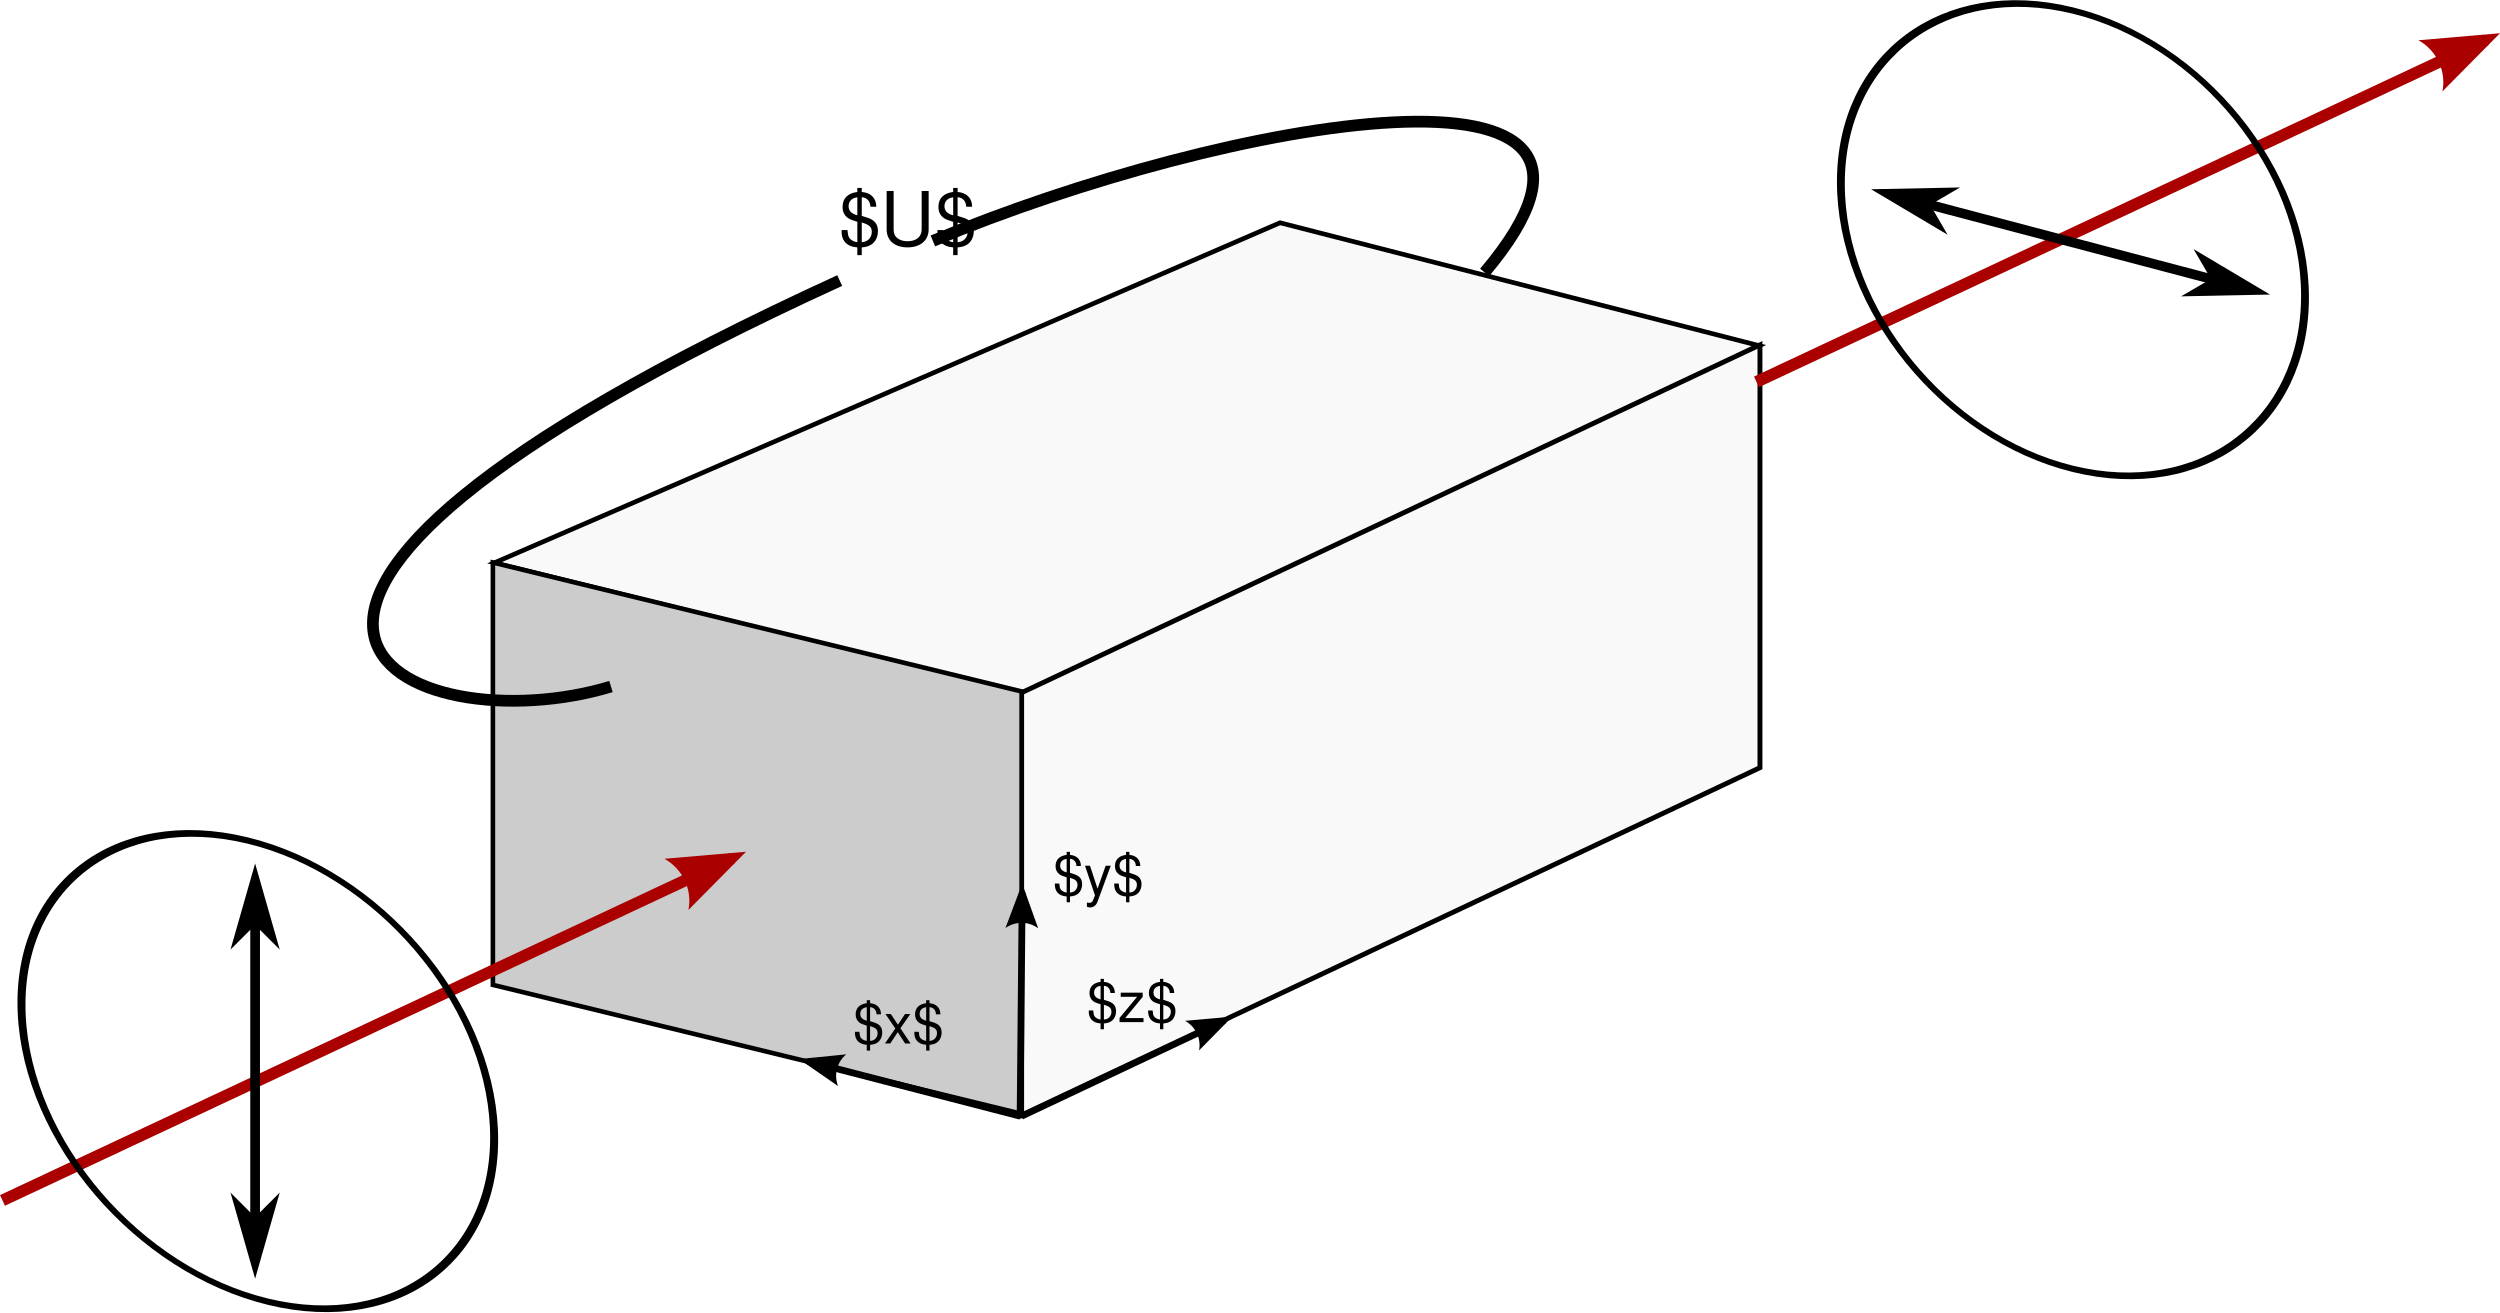
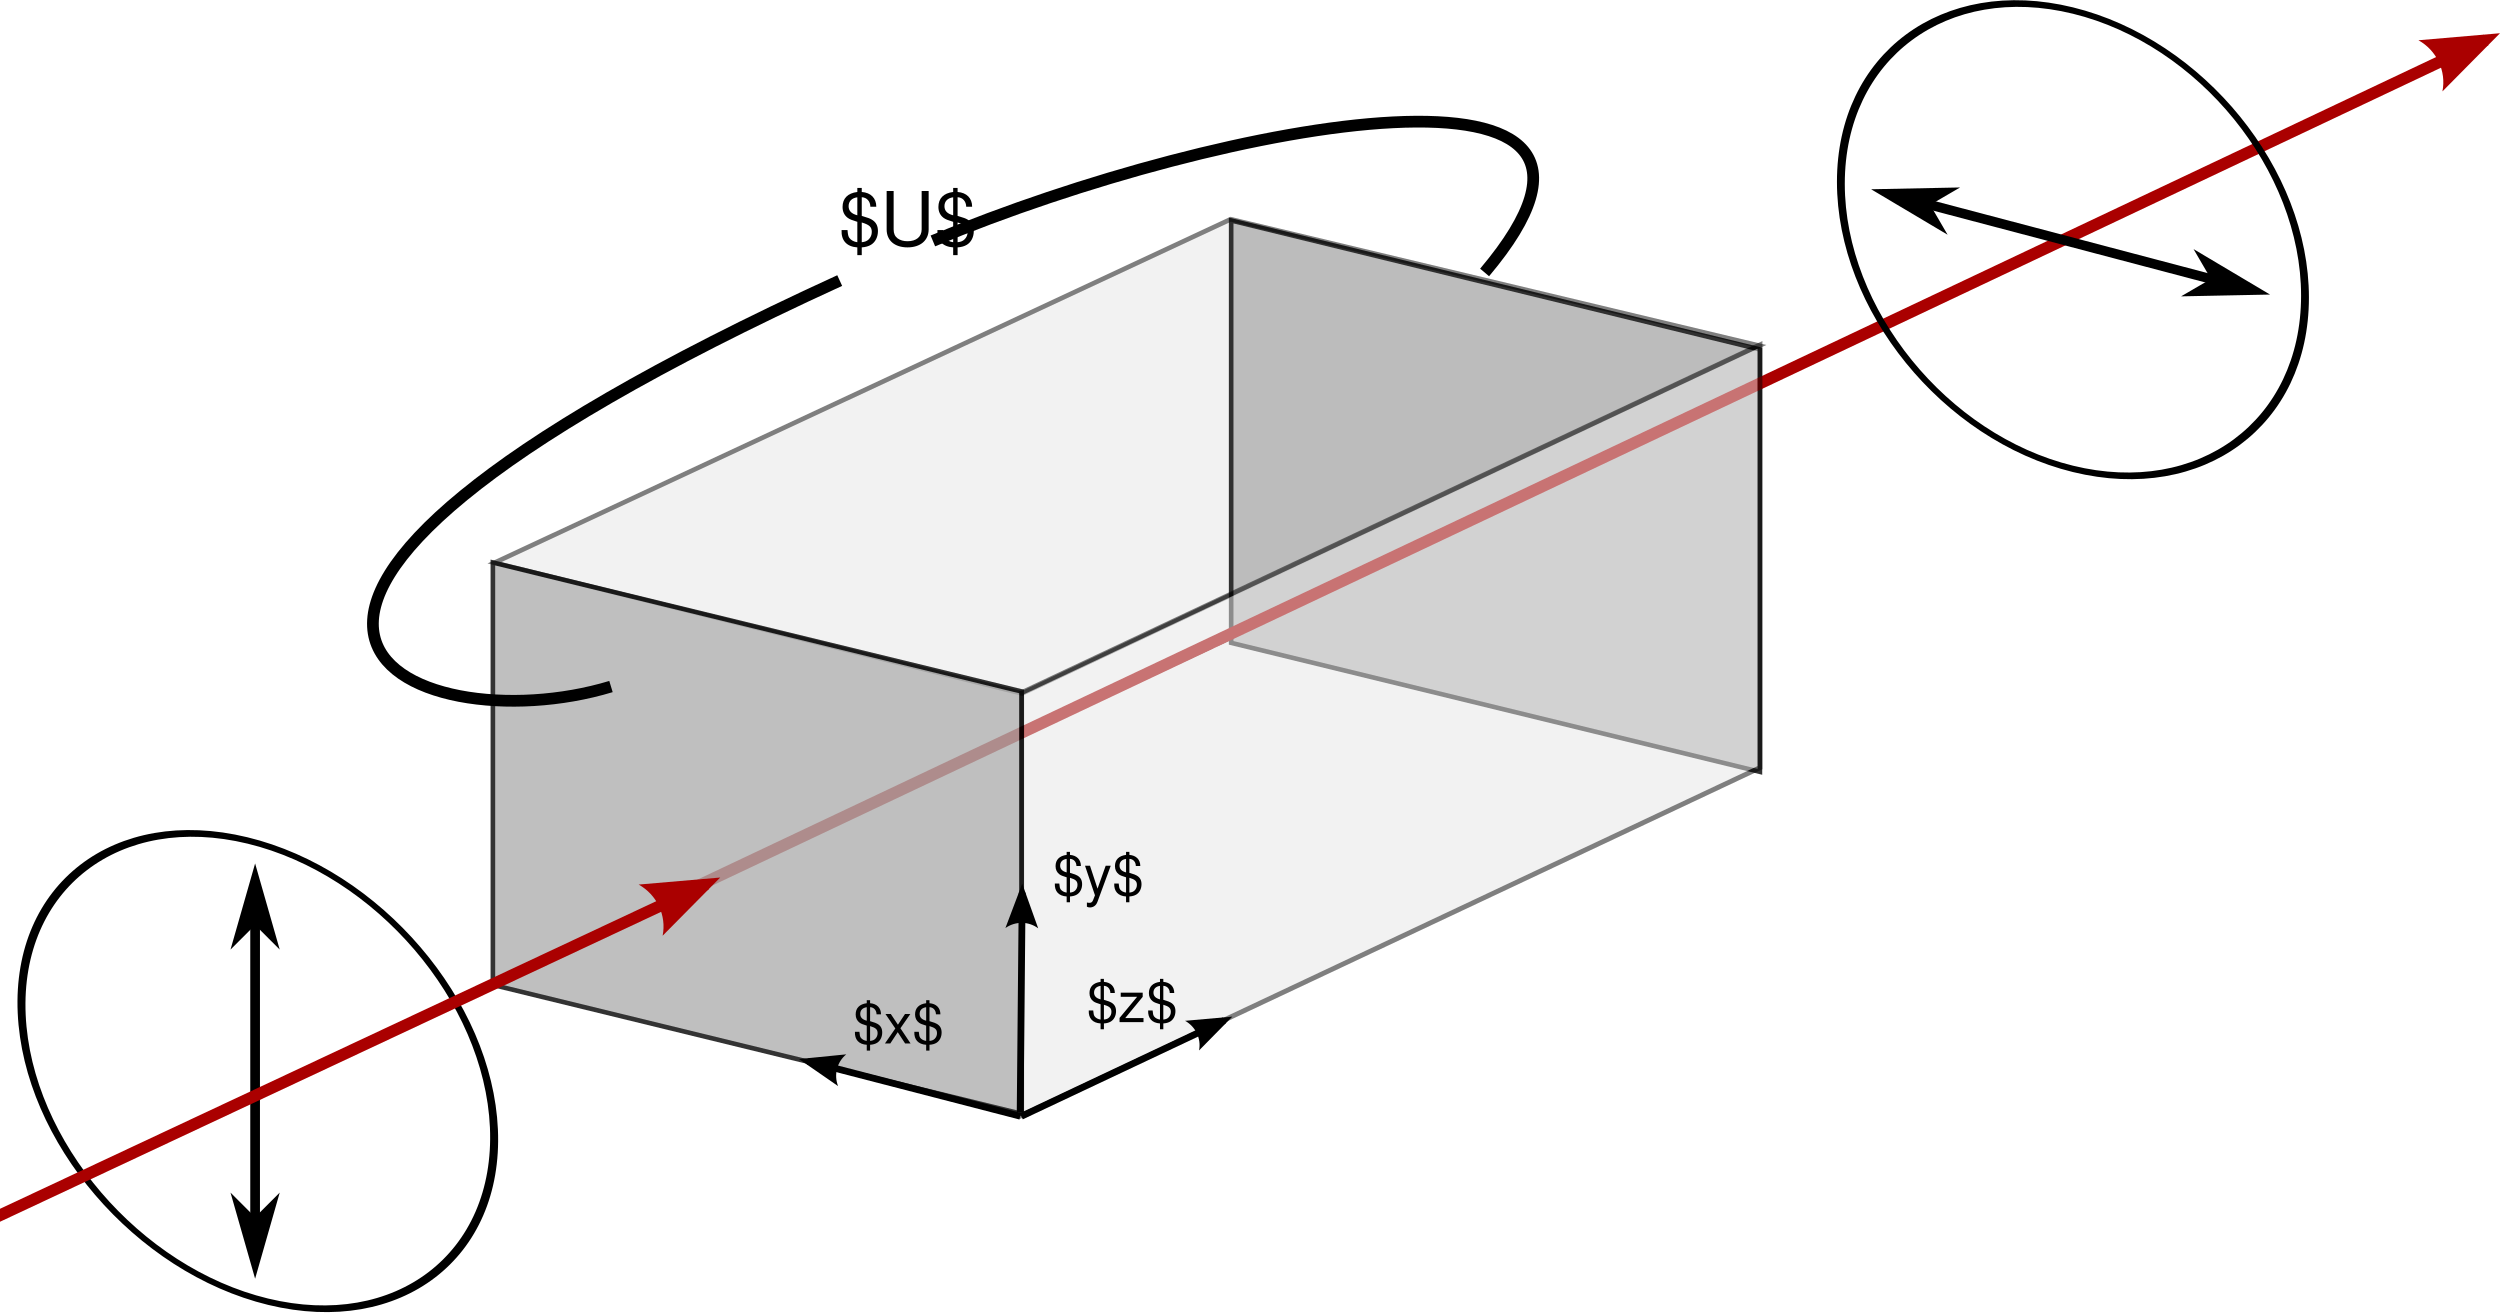
- <svg xmlns="http://www.w3.org/2000/svg" width="1066.681" height="559.934" id="svg2" version="1.1">
+ <svg xmlns="http://www.w3.org/2000/svg" xmlns:ns1="http://www.openswatchbook.org/uri/2009/osb" width="1066.681" height="559.934" id="svg2" version="1.1">
  <defs id="defs4">
+     <linearGradient id="linearGradient7780" ns1:paint="solid">
+       <stop style="stop-color:#afafaf;stop-opacity:1;" offset="0" id="stop7782" />
+     </linearGradient>
    <marker orient="auto" refY="0" refX="0" id="Arrow1Mend" style="overflow:visible">
      <path id="path3883" d="M 0,0 5,-5 -12.5,0 5,5 0,0 z" style="fill-rule:evenodd;stroke:#000000;stroke-width:1pt" transform="matrix(-0.4,0,0,-0.4,-4,0)" />
    </marker>
    <marker orient="auto" refY="0" refX="0" id="Arrow1Mstart" style="overflow:visible">
      <path id="path3880" d="M 0,0 5,-5 -12.5,0 5,5 0,0 z" style="fill-rule:evenodd;stroke:#000000;stroke-width:1pt" transform="matrix(0.4,0,0,0.4,4,0)" />
    </marker>
    <marker orient="auto" refY="0" refX="0" id="Arrow1Sstart" style="overflow:visible">
      <path id="path3886" d="M 0,0 5,-5 -12.5,0 5,5 0,0 z" style="fill-rule:evenodd;stroke:#000000;stroke-width:1pt" transform="matrix(0.2,0,0,0.2,1.2,0)" />
    </marker>
    <marker orient="auto" refY="0" refX="0" id="Arrow2Mend" style="overflow:visible">
      <path id="path3999" style="fill-rule:evenodd;stroke-width:0.625;stroke-linejoin:round" d="M 8.719,4.034 -2.207,0.016 8.719,-4.002 c -1.745,2.372 -1.735,5.617 -6e-7,8.035 z" transform="scale(-0.6,-0.6)" />
    </marker>
    <marker orient="auto" refY="0" refX="0" id="Arrow1Mstart-3" style="overflow:visible">
      <path id="path3880-6" d="M 0,0 5,-5 -12.5,0 5,5 0,0 z" style="fill-rule:evenodd;stroke:#000000;stroke-width:1pt" transform="matrix(0.4,0,0,0.4,4,0)" />
    </marker>
    <marker orient="auto" refY="0" refX="0" id="Arrow1Mend-7" style="overflow:visible">
      <path id="path3883-5" d="M 0,0 5,-5 -12.5,0 5,5 0,0 z" style="fill-rule:evenodd;stroke:#000000;stroke-width:1pt" transform="matrix(-0.4,0,0,-0.4,-4,0)" />
    </marker>
    <marker orient="auto" refY="0" refX="0" id="Arrow2Mend-3" style="overflow:visible">
      <path id="path3999-6" style="fill-rule:evenodd;stroke-width:0.625;stroke-linejoin:round" d="M 8.719,4.034 -2.207,0.016 8.719,-4.002 c -1.745,2.372 -1.735,5.617 -6e-7,8.035 z" transform="scale(-0.6,-0.6)" />
    </marker>
    <marker orient="auto" refY="0" refX="0" id="Arrow2Mend-35" style="overflow:visible">
      <path id="path3999-62" style="fill-rule:evenodd;stroke-width:0.625;stroke-linejoin:round" d="M 8.719,4.034 -2.207,0.016 8.719,-4.002 c -1.745,2.372 -1.735,5.617 -6e-7,8.035 z" transform="scale(-0.6,-0.6)" />
    </marker>
  </defs>
  <g id="layer1" transform="translate(203.4213,-256.5967)">
-     <path style="fill:#f9f9f9;fill-opacity:1;stroke:#000000;stroke-width:2;stroke-miterlimit:4;stroke-opacity:1;stroke-dasharray:none" d="M 342.735,351.642 7.566,496.707 232.684,552.485 547.219,404.099 z" id="rect3099-5-8" />
-     <rect style="fill:#f9f9f9;fill-opacity:1;stroke:#000000;stroke-width:2.313;stroke-miterlimit:4;stroke-opacity:1;stroke-dasharray:none" id="rect3099-5" width="348.219" height="180.391" x="-605.202" y="661.644" transform="matrix(-0.9046624,0.4261291,0,1,0,0)" />
-     <path style="fill:none;stroke:#000000;stroke-width:2.9;stroke-linecap:butt;stroke-linejoin:miter;stroke-miterlimit:4;stroke-opacity:1;stroke-dasharray:none;marker-end:url(#Arrow2Mend)" d="M 232.358,732.876 318.93,692.022" id="path3019" />
-     <rect style="fill:#cccccc;fill-opacity:1;stroke:#000000;stroke-width:2.029;stroke-miterlimit:4;stroke-opacity:1;stroke-dasharray:none" id="rect3099" width="232.218" height="180.208" x="7.08" y="494.927" transform="matrix(0.9715203,0.2369562,0,1,0,0)" />
-     <g id="g4412-7" style="fill:#aa0000" transform="translate(-480.2963,9.918043)">
-       <path style="font-size:medium;font-style:normal;font-variant:normal;font-weight:normal;font-stretch:normal;text-indent:0;text-align:start;text-decoration:none;line-height:normal;letter-spacing:normal;word-spacing:normal;text-transform:none;direction:ltr;block-progression:tb;writing-mode:lr-tb;text-anchor:start;baseline-shift:baseline;color:#000000;fill:#aa0000;fill-opacity:1;fill-rule:nonzero;stroke:none;stroke-width:5;marker:none;visibility:visible;display:inline;overflow:visible;enable-background:accumulate;font-family:Sans;-inkscape-font-specification:Sans" d="M 588.125,610.688 276.875,756.594 279,761.125 590.25,615.219 588.125,610.688 z" id="path3964-8" />
-       <path d="m 560.377,613.092 34.795,-2.998 -24.563,24.826 c 1.721,-8.666 -2.439,-17.469 -10.232,-21.827 z" style="fill:#aa0000;fill-rule:evenodd;stroke-width:0.625;stroke-linejoin:round" id="path4418-8" />
-     </g>
+     <path style="fill:#e6e6e6;fill-opacity:1;stroke:#000000;stroke-width:2;stroke-miterlimit:4;stroke-opacity:1;stroke-dasharray:none;opacity:0.5" d="M 321.679,350.148 7.566,496.707 232.684,552.485 547.219,404.099 z" id="rect3099-5-8" />
+     <path style="fill:none;stroke:#000000;stroke-width:2;stroke-linecap:butt;stroke-linejoin:miter;stroke-opacity:1;stroke-miterlimit:4;stroke-dasharray:16,2;stroke-dashoffset:0" d="m 209.097,419.619 315.021,-147.193 0,0" id="path7790" transform="translate(-203.4213,256.5967)" />
+     <rect style="fill:#afafaf;fill-opacity:1;stroke:#000000;stroke-width:2.029;stroke-miterlimit:4;stroke-opacity:1;stroke-dasharray:none;opacity:0.8" id="rect3099-2" width="232.218" height="180.208" x="331.318" y="272.171" transform="matrix(0.9715203,0.2369562,0,1,0,0)" />
    <g id="g4412-7-6" style="fill:#aa0000" transform="translate(268.0873,-339.3209)">
-       <path style="font-size:medium;font-style:normal;font-variant:normal;font-weight:normal;font-stretch:normal;text-indent:0;text-align:start;text-decoration:none;line-height:normal;letter-spacing:normal;word-spacing:normal;text-transform:none;direction:ltr;block-progression:tb;writing-mode:lr-tb;text-anchor:start;baseline-shift:baseline;color:#000000;fill:#aa0000;fill-opacity:1;fill-rule:nonzero;stroke:none;stroke-width:5;marker:none;visibility:visible;display:inline;overflow:visible;enable-background:accumulate;font-family:Sans;-inkscape-font-specification:Sans" d="M 588.125,610.688 276.875,756.594 279,761.125 590.25,615.219 588.125,610.688 z" id="path3964-8-6" />
+       <path style="font-size:medium;font-style:normal;font-variant:normal;font-weight:normal;font-stretch:normal;text-indent:0;text-align:start;text-decoration:none;line-height:normal;letter-spacing:normal;word-spacing:normal;text-transform:none;direction:ltr;block-progression:tb;writing-mode:lr-tb;text-anchor:start;baseline-shift:baseline;color:#000000;fill:#aa0000;fill-opacity:1;fill-rule:nonzero;stroke:none;stroke-width:5;marker:none;visibility:visible;display:inline;overflow:visible;enable-background:accumulate;font-family:Sans;-inkscape-font-specification:Sans" d="m 588.125,610.688 -770.713,364.632 2.125,4.531 770.713,-364.632 z" id="path3964-8-6" />
      <path d="m 560.377,613.092 34.795,-2.998 -24.563,24.826 c 1.721,-8.666 -2.439,-17.469 -10.232,-21.827 z" style="fill:#aa0000;fill-rule:evenodd;stroke-width:0.625;stroke-linejoin:round" id="path4418-8-1" />
    </g>
+     <rect style="fill:#afafaf;fill-opacity:1;stroke:#000000;stroke-width:2.029;stroke-miterlimit:4;stroke-opacity:1;stroke-dasharray:none;opacity:0.8" id="rect3099" width="232.218" height="180.208" x="7.08" y="494.927" transform="matrix(0.9715203,0.2369562,0,1,0,0)" />
    <path style="fill:none;stroke:#000000;stroke-width:5;stroke-linecap:butt;stroke-linejoin:miter;stroke-miterlimit:4;stroke-opacity:1;stroke-dasharray:none" d="m 57.268,549.526 c -84.017,25.517 -218.547,-28.587 97.591,-173.222 m 39.753,-16.912 c 124.845,-52.073 320.399,-87.359 235.406,13.455" id="path3079" />
    <g id="g4752" transform="matrix(0.5869232,0,0,0.5869232,264.9193,145.958)">
      <path transform="matrix(1.334108,0.3270426,0,1.083939,675.2514,-383.1645)" d="m 151.745,680.533 c 0,84.881 -56.615,153.69 -126.454,153.69 -69.839,0 -126.454,-68.809 -126.454,-153.69 0,-84.881 56.615,-153.69 126.454,-153.69 69.839,0 126.454,68.809 126.454,153.69 z" id="path3864-5" style="fill:none;stroke:#000000;stroke-width:4.273;stroke-linecap:butt;stroke-linejoin:round;stroke-miterlimit:4;stroke-opacity:1;stroke-dasharray:none;stroke-dashoffset:0" />
      <path id="path3866-6" d="m 575.601,329.61 263.343,69.512" style="fill:none;stroke:#000000;stroke-width:7;stroke-linecap:butt;stroke-linejoin:miter;stroke-miterlimit:4;stroke-opacity:1;stroke-dasharray:none;marker-start:url(#Arrow1Mstart);marker-end:url(#Arrow1Mend)" />
    </g>
    <g id="g4748" transform="matrix(0.5906885,0,0,0.5906885,-30.72122,270.6379)">
      <path id="path3866" d="m -108.095,886.087 0,-272.362" style="fill:none;stroke:#000000;stroke-width:7;stroke-linecap:butt;stroke-linejoin:miter;stroke-miterlimit:4;stroke-opacity:1;stroke-dasharray:none;marker-start:url(#Arrow1Mstart);marker-end:url(#Arrow1Mend)" />
      <path transform="matrix(1.348713,0.3270426,0.04840541,1.083939,-173.2005,3.978924)" d="m 151.745,680.533 c 0,84.881 -56.615,153.69 -126.454,153.69 -69.839,0 -126.454,-68.809 -126.454,-153.69 0,-84.881 56.615,-153.69 126.454,-153.69 69.839,0 126.454,68.809 126.454,153.69 z" id="path3864-5-2" style="fill:none;stroke:#000000;stroke-width:4.273;stroke-linecap:butt;stroke-linejoin:round;stroke-miterlimit:4;stroke-opacity:1;stroke-dasharray:none;stroke-dashoffset:0" />
    </g>
-     <text xml:space="preserve" style="font-size:56px;font-style:normal;font-variant:normal;font-weight:normal;font-stretch:normal;line-height:125%;letter-spacing:0px;word-spacing:0px;fill:#000000;fill-opacity:1;stroke:none;font-family:Nimbus Sans L;-inkscape-font-specification:Sans" x="154.375" y="361.415" id="text3015">
-       <tspan id="tspan3017" x="154.375" y="361.415" style="font-size:32px">$U$</tspan>
-     </text>
+     <g id="g4412-7" style="fill:#aa0000" transform="translate(-491.3014,20.92314)">
+       <g id="g7794">
+         <path id="path4418-8" style="fill:#aa0000;fill-rule:evenodd;stroke-width:0.625;stroke-linejoin:round" d="m 560.377,613.092 34.795,-2.998 -24.563,24.826 c 1.721,-8.666 -2.439,-17.469 -10.232,-21.827 z" />
+         <path id="path3964-8" d="M 588.125,610.688 276.875,756.594 279,761.125 590.25,615.219 588.125,610.688 z" style="font-size:medium;font-style:normal;font-variant:normal;font-weight:normal;font-stretch:normal;text-indent:0;text-align:start;text-decoration:none;line-height:normal;letter-spacing:normal;word-spacing:normal;text-transform:none;direction:ltr;block-progression:tb;writing-mode:lr-tb;text-anchor:start;baseline-shift:baseline;color:#000000;fill:#aa0000;fill-opacity:1;fill-rule:nonzero;stroke:none;stroke-width:5;marker:none;visibility:visible;display:inline;overflow:visible;enable-background:accumulate;font-family:Sans;-inkscape-font-specification:Sans" />
+       </g>
+     </g>
+     <rect style="fill:#e6e6e6;fill-opacity:1;stroke:#000000;stroke-width:2.313;stroke-miterlimit:4;stroke-opacity:1;stroke-dasharray:none;opacity:0.5" id="rect3099-5" width="348.219" height="180.391" x="-605.202" y="661.644" transform="matrix(-0.9046624,0.4261291,0,1,0,0)" />
+     <path style="fill:none;stroke:#000000;stroke-width:2.9;stroke-linecap:butt;stroke-linejoin:miter;stroke-miterlimit:4;stroke-opacity:1;stroke-dasharray:none;marker-end:url(#Arrow2Mend)" d="M 232.358,732.876 318.93,692.022" id="path3019" />
    <path style="fill:none;stroke:#000000;stroke-width:2.9;stroke-linecap:butt;stroke-linejoin:miter;stroke-miterlimit:4;stroke-opacity:1;stroke-dasharray:none;marker-end:url(#Arrow2Mend)" d="m 231.853,731.093 0.87,-93.638" id="path3019-5" />
    <path style="fill:none;stroke:#000000;stroke-width:2.9;stroke-linecap:butt;stroke-linejoin:miter;stroke-miterlimit:4;stroke-opacity:1;stroke-dasharray:none;marker-end:url(#Arrow2Mend)" d="M 231.885,732.849 141.226,709.403" id="path3019-5-1" />
-     <text xml:space="preserve" style="font-size:56px;font-style:normal;font-variant:normal;font-weight:normal;font-stretch:normal;line-height:125%;letter-spacing:0px;word-spacing:0px;fill:#000000;fill-opacity:1;stroke:none;font-family:Nimbus Sans L;-inkscape-font-specification:Sans" x="260.168" y="692.723" id="text4073">
-       <tspan id="tspan4075" x="260.168" y="692.723" style="font-size:24px">$z$</tspan>
-     </text>
-     <text xml:space="preserve" style="font-size:56px;font-style:normal;font-variant:normal;font-weight:normal;font-stretch:normal;line-height:125%;letter-spacing:0px;word-spacing:0px;fill:#000000;fill-opacity:1;stroke:none;font-family:Nimbus Sans L;-inkscape-font-specification:Sans" x="245.691" y="638.548" id="text4073-2">
-       <tspan id="tspan4075-7" x="245.691" y="638.548" style="font-size:24px">$y$</tspan>
-     </text>
-     <text xml:space="preserve" style="font-size:56px;font-style:normal;font-variant:normal;font-weight:normal;font-stretch:normal;line-height:125%;letter-spacing:0px;word-spacing:0px;fill:#000000;fill-opacity:1;stroke:none;font-family:Nimbus Sans L;-inkscape-font-specification:Sans" x="160.402" y="701.827" id="text4073-2-0">
-       <tspan id="tspan4075-7-9" x="160.402" y="701.827" style="font-size:24px">$x$</tspan>
-     </text>
+     <g id="g7810">
+       <text id="text3015" y="361.415" x="154.375" style="font-size:56px;font-style:normal;font-variant:normal;font-weight:normal;font-stretch:normal;line-height:125%;letter-spacing:0px;word-spacing:0px;fill:#000000;fill-opacity:1;stroke:none;font-family:Nimbus Sans L;-inkscape-font-specification:Sans" xml:space="preserve">
+         <tspan style="font-size:32px" y="361.415" x="154.375" id="tspan3017">$U$</tspan>
+       </text>
+       <text id="text4073-2-0" y="701.827" x="160.402" style="font-size:56px;font-style:normal;font-variant:normal;font-weight:normal;font-stretch:normal;line-height:125%;letter-spacing:0px;word-spacing:0px;fill:#000000;fill-opacity:1;stroke:none;font-family:Nimbus Sans L;-inkscape-font-specification:Sans" xml:space="preserve">
+         <tspan style="font-size:24px" y="701.827" x="160.402" id="tspan4075-7-9">$x$</tspan>
+       </text>
+       <text id="text4073" y="692.723" x="260.168" style="font-size:56px;font-style:normal;font-variant:normal;font-weight:normal;font-stretch:normal;line-height:125%;letter-spacing:0px;word-spacing:0px;fill:#000000;fill-opacity:1;stroke:none;font-family:Nimbus Sans L;-inkscape-font-specification:Sans" xml:space="preserve">
+         <tspan style="font-size:24px" y="692.723" x="260.168" id="tspan4075">$z$</tspan>
+       </text>
+       <text id="text4073-2" y="638.548" x="245.691" style="font-size:56px;font-style:normal;font-variant:normal;font-weight:normal;font-stretch:normal;line-height:125%;letter-spacing:0px;word-spacing:0px;fill:#000000;fill-opacity:1;stroke:none;font-family:Nimbus Sans L;-inkscape-font-specification:Sans" xml:space="preserve">
+         <tspan style="font-size:24px" y="638.548" x="245.691" id="tspan4075-7">$y$</tspan>
+       </text>
+     </g>
  </g>
</svg>
